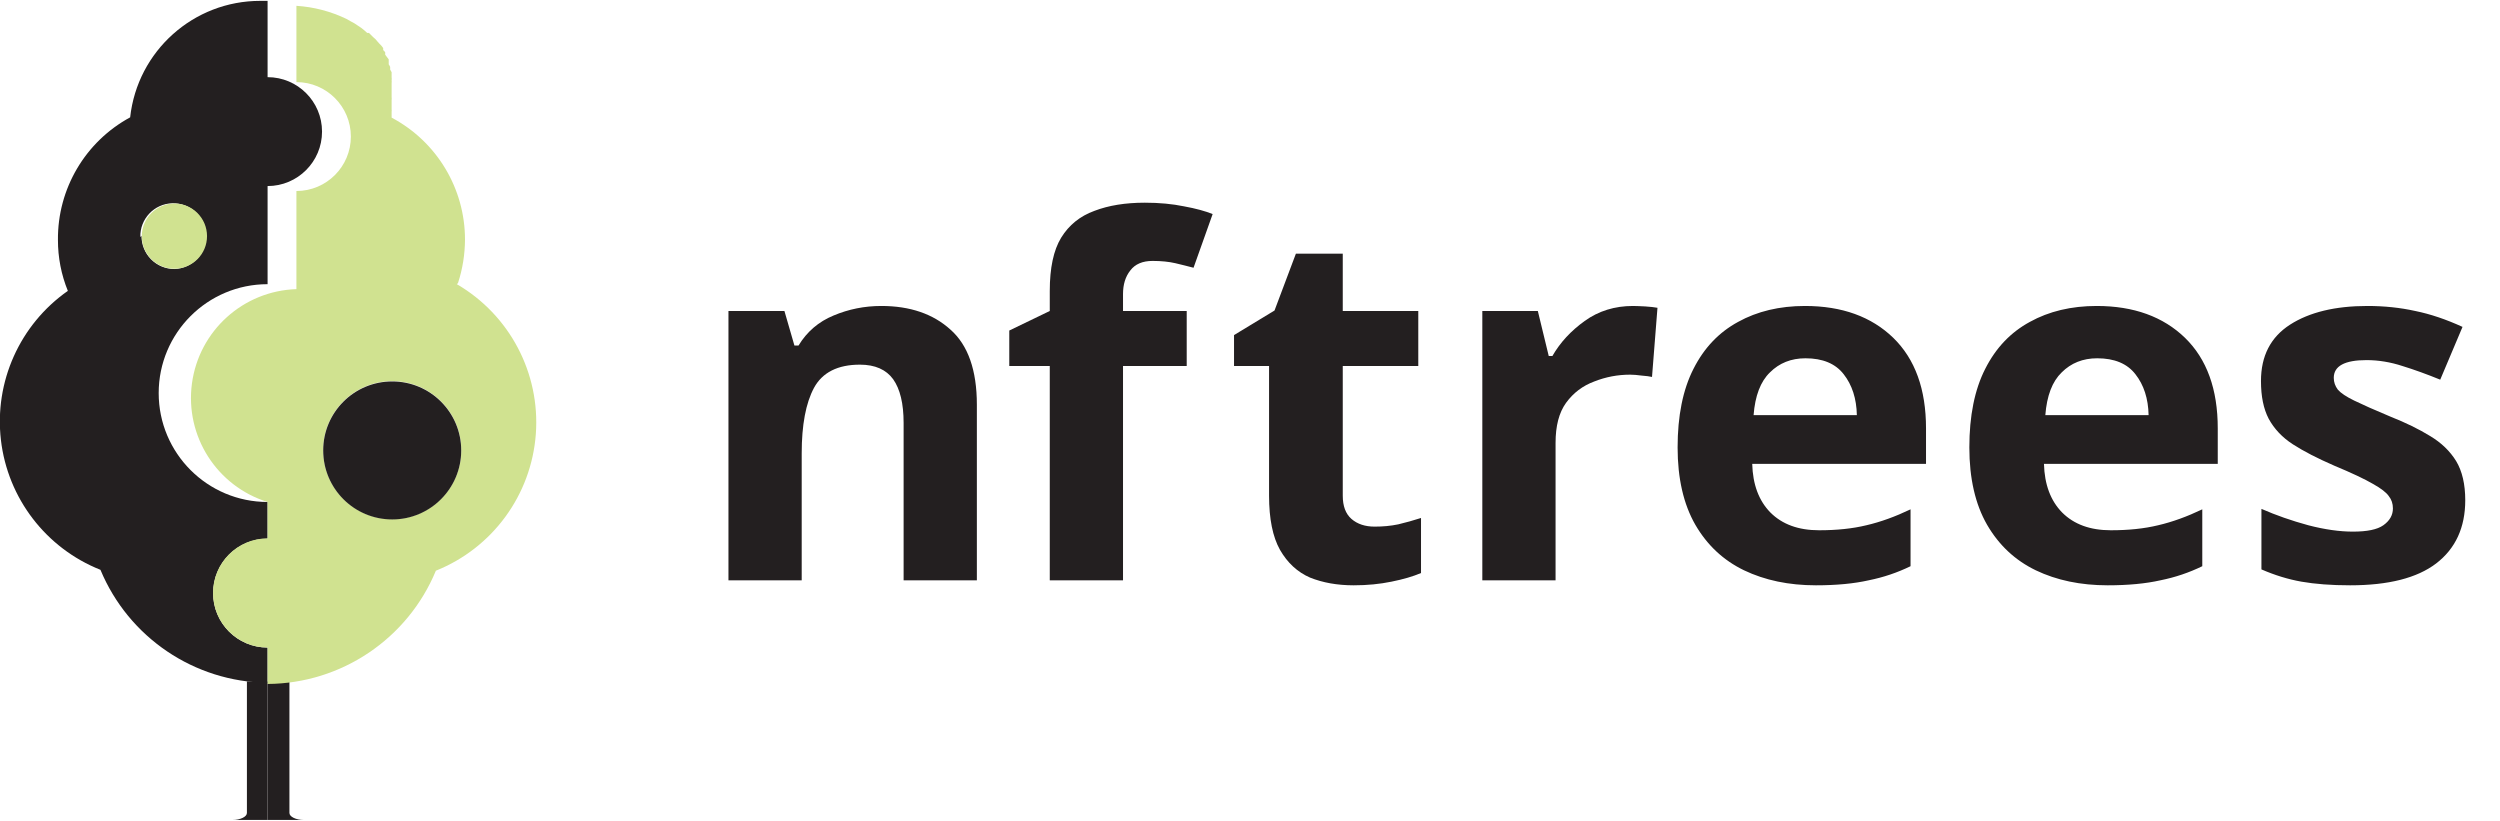
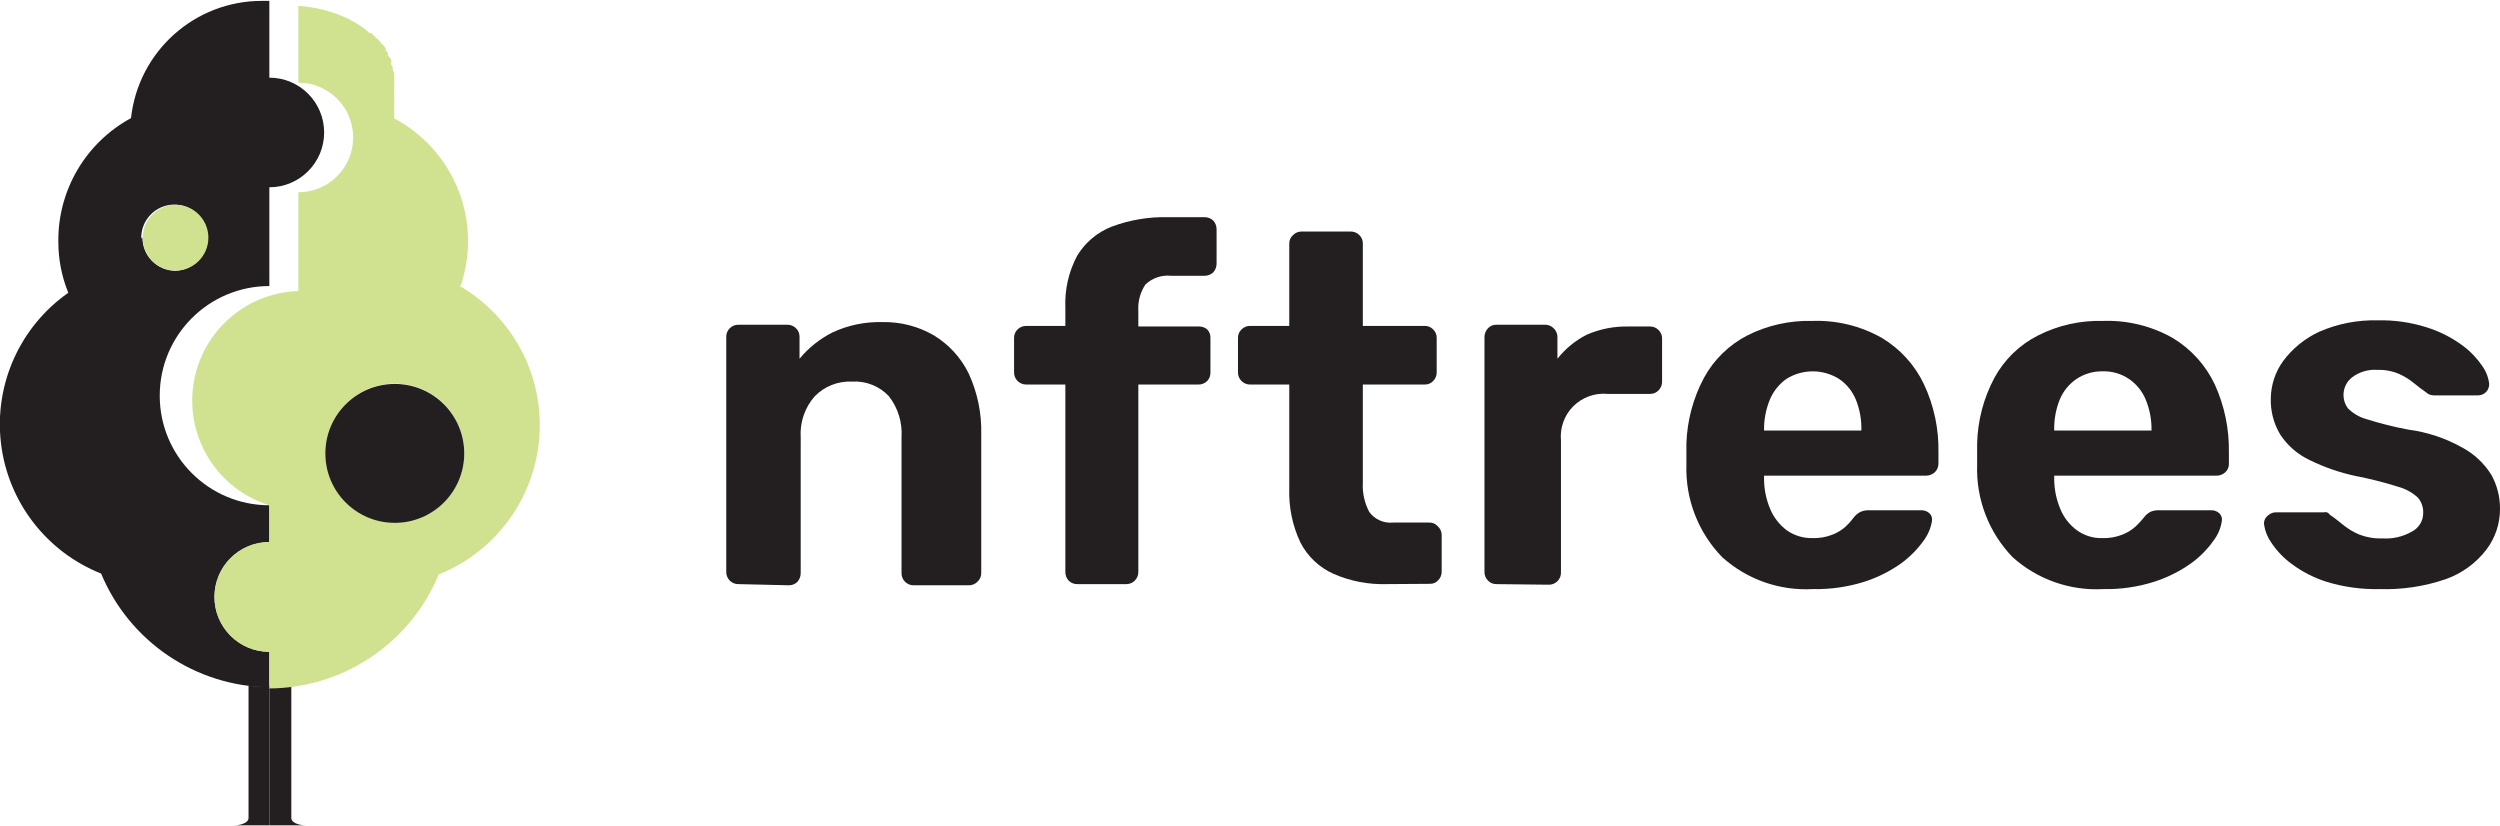
- <svg xmlns="http://www.w3.org/2000/svg" id="Layer_1" data-name="Layer 1" viewBox="0 0 85.86 28.17">
+ <svg xmlns="http://www.w3.org/2000/svg" id="Layer_1" data-name="Layer 1" viewBox="0 0 85.3 28.17">
  <defs>
-     <style>.cls-1{font-size:16.95px;font-family:Rubik-SemiBold, Rubik;font-weight:600;}.cls-1,.cls-4{fill:#231f20;}.cls-2{letter-spacing:-0.01em;}.cls-3{letter-spacing:0.02em;}.cls-5{fill:#84ccaa;}.cls-6{fill:#d0e290;}</style>
+     <style>.cls-1{fill:#231f20;}.cls-2{fill:#84ccaa;}.cls-3{fill:#d0e290;}</style>
  </defs>
-   <text class="cls-1" transform="translate(23.69 19.93)">
-     <tspan class="cls-2">n</tspan>
-     <tspan class="cls-3" x="10.63" y="0">f</tspan>
-     <tspan x="18.3" y="0">t</tspan>
-     <tspan class="cls-2" x="25.89" y="0">r</tspan>
-     <tspan x="33.16" y="0">ees</tspan>
-   </text>
-   <path class="cls-4" d="M51.29,183.16v4.52c0,.13-.22.24-.5.24H52v-4.74C51.79,183.18,51.54,183.18,51.29,183.16Z" transform="translate(-42.81 -159.76)" />
-   <path class="cls-4" d="M52,187.92h1.25c-.28,0-.5-.11-.5-.24v-4.52c-.25,0-.5,0-.75,0v4.74Z" transform="translate(-42.81 -159.76)" />
-   <path class="cls-5" d="M54.78,160.89l.09.09Z" transform="translate(-42.81 -159.76)" />
-   <path class="cls-5" d="M55.2,161.32l.07.09Z" transform="translate(-42.81 -159.76)" />
-   <path class="cls-5" d="M55.06,161.17l.08.09Z" transform="translate(-42.81 -159.76)" />
-   <path class="cls-5" d="M54.92,161l.09.08Z" transform="translate(-42.81 -159.76)" />
-   <path class="cls-5" d="M55.44,161.64l.06.08Z" transform="translate(-42.81 -159.76)" />
-   <path class="cls-5" d="M55.32,161.48a.27.27,0,0,1,.07.08A.27.27,0,0,0,55.32,161.48Z" transform="translate(-42.81 -159.76)" />
-   <path class="cls-5" d="M55.56,161.8l0,.09Z" transform="translate(-42.81 -159.76)" />
-   <path class="cls-5" d="M54,160.32l.13.07Z" transform="translate(-42.81 -159.76)" />
-   <path class="cls-5" d="M54.3,160.53l.12.07Z" transform="translate(-42.81 -159.76)" />
-   <path class="cls-5" d="M54.14,160.42l.12.08Z" transform="translate(-42.81 -159.76)" />
-   <path class="cls-5" d="M54.47,160.64l.1.08Z" transform="translate(-42.81 -159.76)" />
-   <path class="cls-5" d="M54.62,160.76l.1.09Z" transform="translate(-42.81 -159.76)" />
-   <path class="cls-5" d="M56.13,163.1a.29.29,0,0,1,0,.09A.29.29,0,0,0,56.13,163.1Z" transform="translate(-42.81 -159.76)" />
-   <path class="cls-5" d="M52,159.76a4.65,4.65,0,0,1,1.72.45A4.65,4.65,0,0,0,52,159.76Z" transform="translate(-42.81 -159.76)" />
-   <path class="cls-5" d="M56.18,163.31s0,.05,0,.08S56.19,163.33,56.18,163.31Z" transform="translate(-42.81 -159.76)" />
-   <path class="cls-5" d="M56.22,163.52a.2.2,0,0,1,0,.07A.2.2,0,0,0,56.22,163.52Z" transform="translate(-42.81 -159.76)" />
-   <path class="cls-5" d="M56.07,162.9l0,.09Z" transform="translate(-42.81 -159.76)" />
-   <path class="cls-5" d="M55.76,162.15l.05.09Z" transform="translate(-42.81 -159.76)" />
-   <path class="cls-5" d="M55.85,162.33l0,.09Z" transform="translate(-42.81 -159.76)" />
-   <path class="cls-5" d="M55.93,162.52a.36.36,0,0,1,0,.09A.36.36,0,0,0,55.93,162.52Z" transform="translate(-42.81 -159.76)" />
-   <path class="cls-5" d="M56,162.71l0,.09Z" transform="translate(-42.81 -159.76)" />
-   <path class="cls-5" d="M55.66,162a.41.41,0,0,1,.05.09A.41.41,0,0,0,55.66,162Z" transform="translate(-42.81 -159.76)" />
-   <path class="cls-5" d="M53.79,160.22l.14.08Z" transform="translate(-42.81 -159.76)" />
-   <path class="cls-4" d="M52,182a1.87,1.87,0,1,1,0-3.74V177a3.74,3.74,0,0,1,0-7.48v-3.37a1.87,1.87,0,0,0,0-3.74v-2.62h-.25a4.49,4.49,0,0,0-4.47,4A4.74,4.74,0,0,0,44.8,168a4.62,4.62,0,0,0,.34,1.75,5.48,5.48,0,0,0,1.12,9.58A6.3,6.3,0,0,0,52,183.21V182Zm-4.37-14.1A1.13,1.13,0,1,1,48.8,169,1.13,1.13,0,0,1,47.67,167.86Z" transform="translate(-42.81 -159.76)" />
-   <path class="cls-6" d="M58.54,169.48a4.89,4.89,0,0,0,.24-1.49,4.74,4.74,0,0,0-2.52-4.19l0-.21a.2.2,0,0,0,0-.07s0-.09,0-.13,0-.06,0-.08l0-.12a.29.29,0,0,0,0-.09l0-.11,0-.09,0-.1,0-.09a1,1,0,0,0,0-.1.36.36,0,0,0,0-.09.3.3,0,0,0,0-.1l0-.09,0-.09-.05-.09,0-.09a.41.41,0,0,0-.05-.09l0-.08,0-.09-.06-.08-.06-.08a.35.35,0,0,0,0-.08.27.27,0,0,0-.07-.08l0-.07-.07-.09-.06-.06-.08-.09-.05-.06-.09-.08-.05-.05-.09-.09-.06,0-.1-.09,0,0-.1-.08,0,0-.12-.08,0,0-.12-.08,0,0-.13-.07,0,0-.14-.08h0a4.65,4.65,0,0,0-1.72-.45h0v2.62a1.87,1.87,0,0,1,0,3.74v3.37A3.74,3.74,0,0,0,52,177v1.25A1.87,1.87,0,1,0,52,182v1.25a6.3,6.3,0,0,0,5.78-3.89,5.49,5.49,0,0,0,.72-9.84Zm-2.26,8.11a2.37,2.37,0,1,1,2.37-2.37A2.37,2.37,0,0,1,56.28,177.59Z" transform="translate(-42.81 -159.76)" />
-   <circle class="cls-4" cx="13.47" cy="15.47" r="2.37" />
-   <circle class="cls-6" cx="5.99" cy="8.11" r="1.12" />
+   <path class="cls-1" d="M68,179.69a.4.4,0,0,1-.29-.12.41.41,0,0,1-.12-.31v-8a.39.39,0,0,1,.12-.3.4.4,0,0,1,.29-.12h1.66a.41.41,0,0,1,.31.12.39.39,0,0,1,.12.3V172a3.52,3.52,0,0,1,1.13-.9,3.79,3.79,0,0,1,1.7-.35,3.35,3.35,0,0,1,1.75.45,3.13,3.13,0,0,1,1.19,1.3,4.67,4.67,0,0,1,.43,2.08v4.72a.39.39,0,0,1-.13.31.41.41,0,0,1-.3.12H74a.41.41,0,0,1-.43-.43v-4.62a2.06,2.06,0,0,0-.43-1.4,1.59,1.59,0,0,0-1.26-.5,1.67,1.67,0,0,0-1.27.5,1.93,1.93,0,0,0-.48,1.4v4.62a.45.45,0,0,1-.11.31.4.4,0,0,1-.29.12Z" transform="translate(-42.81 -159.76)" />
+   <path class="cls-1" d="M79.58,179.69a.41.41,0,0,1-.31-.12.45.45,0,0,1-.11-.31v-6.38H77.83a.41.41,0,0,1-.3-.12.41.41,0,0,1-.12-.31V171.3a.39.39,0,0,1,.12-.3.41.41,0,0,1,.3-.12h1.33v-.61a3.48,3.48,0,0,1,.4-1.78,2.39,2.39,0,0,1,1.19-1,5.12,5.12,0,0,1,1.91-.32H83.9a.43.43,0,0,1,.31.12.44.44,0,0,1,.11.3v1.15a.45.45,0,0,1-.11.31.43.43,0,0,1-.31.12H82.77a1.1,1.1,0,0,0-.88.3,1.46,1.46,0,0,0-.24.9v.53h2.08A.41.41,0,0,1,84,171a.39.39,0,0,1,.11.3v1.15a.41.41,0,0,1-.11.31.41.41,0,0,1-.31.12H81.65v6.38a.41.41,0,0,1-.12.31.4.4,0,0,1-.29.12Z" transform="translate(-42.81 -159.76)" />
+   <path class="cls-1" d="M90.1,179.69a4.2,4.2,0,0,1-1.79-.35,2.35,2.35,0,0,1-1.13-1.07,4,4,0,0,1-.38-1.84v-3.55H85.48a.41.41,0,0,1-.43-.43V171.3a.39.39,0,0,1,.12-.3.41.41,0,0,1,.31-.12H86.8v-2.8a.37.37,0,0,1,.13-.3.4.4,0,0,1,.29-.12h1.66a.41.41,0,0,1,.31.12.39.39,0,0,1,.12.3v2.8h2.11a.38.38,0,0,1,.29.12.39.39,0,0,1,.12.3v1.15a.41.41,0,0,1-.12.31.38.38,0,0,1-.29.12H89.31v3.35a1.92,1.92,0,0,0,.22,1,.9.9,0,0,0,.81.36h1.24a.36.36,0,0,1,.28.12A.4.4,0,0,1,92,178v1.25a.41.41,0,0,1-.12.31.36.36,0,0,1-.28.12Z" transform="translate(-42.81 -159.76)" />
+   <path class="cls-1" d="M93.86,179.69a.38.38,0,0,1-.28-.12.41.41,0,0,1-.12-.31v-8a.44.44,0,0,1,.12-.3.38.38,0,0,1,.28-.12h1.67a.4.4,0,0,1,.29.12.41.41,0,0,1,.13.3V172a3,3,0,0,1,1-.82,3.38,3.38,0,0,1,1.43-.28h.73a.4.4,0,0,1,.29.12.39.39,0,0,1,.12.3v1.46a.41.41,0,0,1-.12.3.4.4,0,0,1-.29.12H97.66a1.46,1.46,0,0,0-1.59,1.59v4.49a.41.41,0,0,1-.43.43Z" transform="translate(-42.81 -159.76)" />
+   <path class="cls-1" d="M104.66,179.86a4.27,4.27,0,0,1-3.09-1.09,4.33,4.33,0,0,1-1.22-3.15v-.73a5.11,5.11,0,0,1,.6-2.24,3.52,3.52,0,0,1,1.47-1.44,4.63,4.63,0,0,1,2.22-.5,4.49,4.49,0,0,1,2.38.58,3.69,3.69,0,0,1,1.44,1.59,5.24,5.24,0,0,1,.49,2.32v.39a.41.41,0,0,1-.13.29.46.46,0,0,1-.3.11H103v.14a2.65,2.65,0,0,0,.21,1,1.76,1.76,0,0,0,.56.72,1.46,1.46,0,0,0,.88.27,1.71,1.71,0,0,0,.69-.12,1.44,1.44,0,0,0,.45-.28,2,2,0,0,0,.26-.29.68.68,0,0,1,.25-.21.69.69,0,0,1,.29-.05h1.77a.4.4,0,0,1,.28.1.29.29,0,0,1,.09.26,1.54,1.54,0,0,1-.28.67,3.52,3.52,0,0,1-.77.78,4.63,4.63,0,0,1-1.26.63A5.49,5.49,0,0,1,104.66,179.86ZM103,174.45h3.32v0a2.64,2.64,0,0,0-.19-1.06,1.58,1.58,0,0,0-.57-.7,1.69,1.69,0,0,0-1.8,0,1.63,1.63,0,0,0-.56.7,2.64,2.64,0,0,0-.2,1.06Z" transform="translate(-42.81 -159.76)" />
+   <path class="cls-1" d="M114.57,179.86a4.27,4.27,0,0,1-3.09-1.09,4.32,4.32,0,0,1-1.21-3.15v-.73a5,5,0,0,1,.59-2.24,3.48,3.48,0,0,1,1.48-1.44,4.6,4.6,0,0,1,2.22-.5,4.51,4.51,0,0,1,2.38.58,3.69,3.69,0,0,1,1.44,1.59,5.38,5.38,0,0,1,.48,2.32v.39a.37.37,0,0,1-.13.29.44.44,0,0,1-.29.11H112.9v.14a2.65,2.65,0,0,0,.21,1,1.68,1.68,0,0,0,.56.72,1.41,1.41,0,0,0,.87.27,1.71,1.71,0,0,0,.69-.12,1.44,1.44,0,0,0,.45-.28,3.09,3.09,0,0,0,.27-.29.67.67,0,0,1,.24-.21.71.71,0,0,1,.3-.05h1.76a.39.39,0,0,1,.28.1.29.29,0,0,1,.09.26,1.43,1.43,0,0,1-.28.67,3.31,3.31,0,0,1-.77.78,4.63,4.63,0,0,1-1.26.63A5.4,5.4,0,0,1,114.57,179.86Zm-1.67-5.41h3.32v0a2.64,2.64,0,0,0-.2-1.06,1.58,1.58,0,0,0-.57-.7,1.51,1.51,0,0,0-.89-.26,1.56,1.56,0,0,0-.9.26,1.58,1.58,0,0,0-.57.7,2.64,2.64,0,0,0-.19,1.06Z" transform="translate(-42.81 -159.76)" />
+   <path class="cls-1" d="M124,179.86a5.74,5.74,0,0,1-1.81-.25A4,4,0,0,1,121,179a2.87,2.87,0,0,1-.69-.72,1.43,1.43,0,0,1-.25-.62.34.34,0,0,1,.12-.3.41.41,0,0,1,.27-.12h1.65a.18.18,0,0,1,.1,0,.18.18,0,0,1,.1.08c.15.1.3.22.46.35a2.29,2.29,0,0,0,.55.33,2,2,0,0,0,.79.13,1.78,1.78,0,0,0,1-.23.71.71,0,0,0,.39-.65.76.76,0,0,0-.18-.51,1.62,1.62,0,0,0-.67-.37,13,13,0,0,0-1.46-.37,6.75,6.75,0,0,1-1.56-.54,2.46,2.46,0,0,1-1-.86,2.26,2.26,0,0,1-.33-1.25,2.22,2.22,0,0,1,.42-1.27,3.22,3.22,0,0,1,1.23-1,4.68,4.68,0,0,1,2-.39,5.12,5.12,0,0,1,1.64.23,4.12,4.12,0,0,1,1.17.57,2.86,2.86,0,0,1,.72.71,1.34,1.34,0,0,1,.27.64.38.38,0,0,1-.1.29.38.38,0,0,1-.28.12h-1.5a.38.38,0,0,1-.28-.11,4.92,4.92,0,0,1-.41-.31,2.23,2.23,0,0,0-.5-.31,1.76,1.76,0,0,0-.75-.14,1.27,1.27,0,0,0-.85.25.76.76,0,0,0-.3.62.75.75,0,0,0,.15.44,1.42,1.42,0,0,0,.63.37,12.31,12.31,0,0,0,1.44.36,5.09,5.09,0,0,1,1.83.61,2.62,2.62,0,0,1,1,.94,2.36,2.36,0,0,1,.29,1.14,2.28,2.28,0,0,1-.47,1.41,3,3,0,0,1-1.38,1A6.33,6.33,0,0,1,124,179.86Z" transform="translate(-42.81 -159.76)" />
+   <path class="cls-1" d="M51.29,183.16v4.52c0,.13-.22.24-.5.24H52v-4.74C51.79,183.18,51.54,183.18,51.29,183.16Z" transform="translate(-42.81 -159.76)" />
+   <path class="cls-1" d="M52,187.92h1.25c-.28,0-.5-.11-.5-.24v-4.52c-.25,0-.5,0-.75,0v4.74Z" transform="translate(-42.81 -159.76)" />
+   <path class="cls-2" d="M54.78,160.89l.09.09Z" transform="translate(-42.81 -159.76)" />
+   <path class="cls-2" d="M55.2,161.32l.07.09Z" transform="translate(-42.81 -159.76)" />
+   <path class="cls-2" d="M55.06,161.17l.08.09Z" transform="translate(-42.81 -159.76)" />
+   <path class="cls-2" d="M54.92,161l.09.08Z" transform="translate(-42.81 -159.76)" />
+   <path class="cls-2" d="M55.44,161.64l.06.08Z" transform="translate(-42.81 -159.76)" />
+   <path class="cls-2" d="M55.32,161.48a.27.27,0,0,1,.07.08A.27.27,0,0,0,55.32,161.48Z" transform="translate(-42.81 -159.76)" />
+   <path class="cls-2" d="M55.56,161.8l0,.09Z" transform="translate(-42.81 -159.76)" />
+   <path class="cls-2" d="M54,160.32l.13.07Z" transform="translate(-42.81 -159.76)" />
+   <path class="cls-2" d="M54.3,160.53l.12.07Z" transform="translate(-42.81 -159.76)" />
+   <path class="cls-2" d="M54.14,160.42l.12.08Z" transform="translate(-42.81 -159.76)" />
+   <path class="cls-2" d="M54.47,160.64l.1.08Z" transform="translate(-42.81 -159.76)" />
+   <path class="cls-2" d="M54.62,160.76l.1.09Z" transform="translate(-42.81 -159.76)" />
+   <path class="cls-2" d="M56.13,163.1a.29.29,0,0,1,0,.09A.29.29,0,0,0,56.13,163.1Z" transform="translate(-42.81 -159.76)" />
+   <path class="cls-2" d="M52,159.76a4.65,4.65,0,0,1,1.72.45A4.65,4.65,0,0,0,52,159.76Z" transform="translate(-42.81 -159.76)" />
+   <path class="cls-2" d="M56.18,163.31s0,.05,0,.08S56.19,163.33,56.18,163.31Z" transform="translate(-42.81 -159.76)" />
+   <path class="cls-2" d="M56.22,163.52a.2.2,0,0,1,0,.07A.2.2,0,0,0,56.22,163.52Z" transform="translate(-42.81 -159.76)" />
+   <path class="cls-2" d="M56.07,162.9l0,.09Z" transform="translate(-42.81 -159.76)" />
+   <path class="cls-2" d="M55.76,162.15l.05.09Z" transform="translate(-42.81 -159.76)" />
+   <path class="cls-2" d="M55.85,162.33l0,.09Z" transform="translate(-42.81 -159.76)" />
+   <path class="cls-2" d="M55.93,162.52a.36.36,0,0,1,0,.09A.36.36,0,0,0,55.93,162.52Z" transform="translate(-42.81 -159.76)" />
+   <path class="cls-2" d="M56,162.71l0,.09Z" transform="translate(-42.81 -159.76)" />
+   <path class="cls-2" d="M55.66,162a.41.41,0,0,1,.05.09A.41.41,0,0,0,55.66,162Z" transform="translate(-42.81 -159.76)" />
+   <path class="cls-2" d="M53.79,160.22l.14.08Z" transform="translate(-42.81 -159.76)" />
+   <path class="cls-1" d="M52,182a1.87,1.87,0,1,1,0-3.74V177a3.74,3.74,0,0,1,0-7.48v-3.37a1.87,1.87,0,0,0,0-3.74v-2.62h-.25a4.49,4.49,0,0,0-4.47,4A4.74,4.74,0,0,0,44.8,168a4.62,4.62,0,0,0,.34,1.75,5.48,5.48,0,0,0,1.12,9.58A6.3,6.3,0,0,0,52,183.21V182Zm-4.37-14.1A1.13,1.13,0,1,1,48.8,169,1.13,1.13,0,0,1,47.67,167.86Z" transform="translate(-42.81 -159.76)" />
+   <path class="cls-3" d="M58.54,169.48a4.89,4.89,0,0,0,.24-1.49,4.74,4.74,0,0,0-2.52-4.19l0-.21a.2.2,0,0,0,0-.07s0-.09,0-.13,0-.06,0-.08l0-.12a.29.29,0,0,0,0-.09l0-.11,0-.09,0-.1,0-.09a1,1,0,0,0,0-.1.36.36,0,0,0,0-.09.3.3,0,0,0,0-.1l0-.09,0-.09-.05-.09,0-.09a.41.41,0,0,0-.05-.09l0-.08,0-.09-.06-.08-.06-.08a.35.35,0,0,0,0-.08.27.27,0,0,0-.07-.08l0-.07-.07-.09-.06-.06-.08-.09-.05-.06-.09-.08-.05-.05-.09-.09-.06,0-.1-.09,0,0-.1-.08,0,0-.12-.08,0,0-.12-.08,0,0-.13-.07,0,0-.14-.08h0a4.65,4.65,0,0,0-1.72-.45h0v2.62a1.87,1.87,0,0,1,0,3.74v3.37A3.74,3.74,0,0,0,52,177v1.25A1.87,1.87,0,1,0,52,182v1.25a6.3,6.3,0,0,0,5.78-3.89,5.49,5.49,0,0,0,.72-9.84Zm-2.26,8.11a2.37,2.37,0,1,1,2.37-2.37A2.37,2.37,0,0,1,56.28,177.59Z" transform="translate(-42.81 -159.76)" />
+   <circle class="cls-1" cx="13.47" cy="15.47" r="2.37" />
+   <circle class="cls-3" cx="5.99" cy="8.11" r="1.12" />
</svg>
